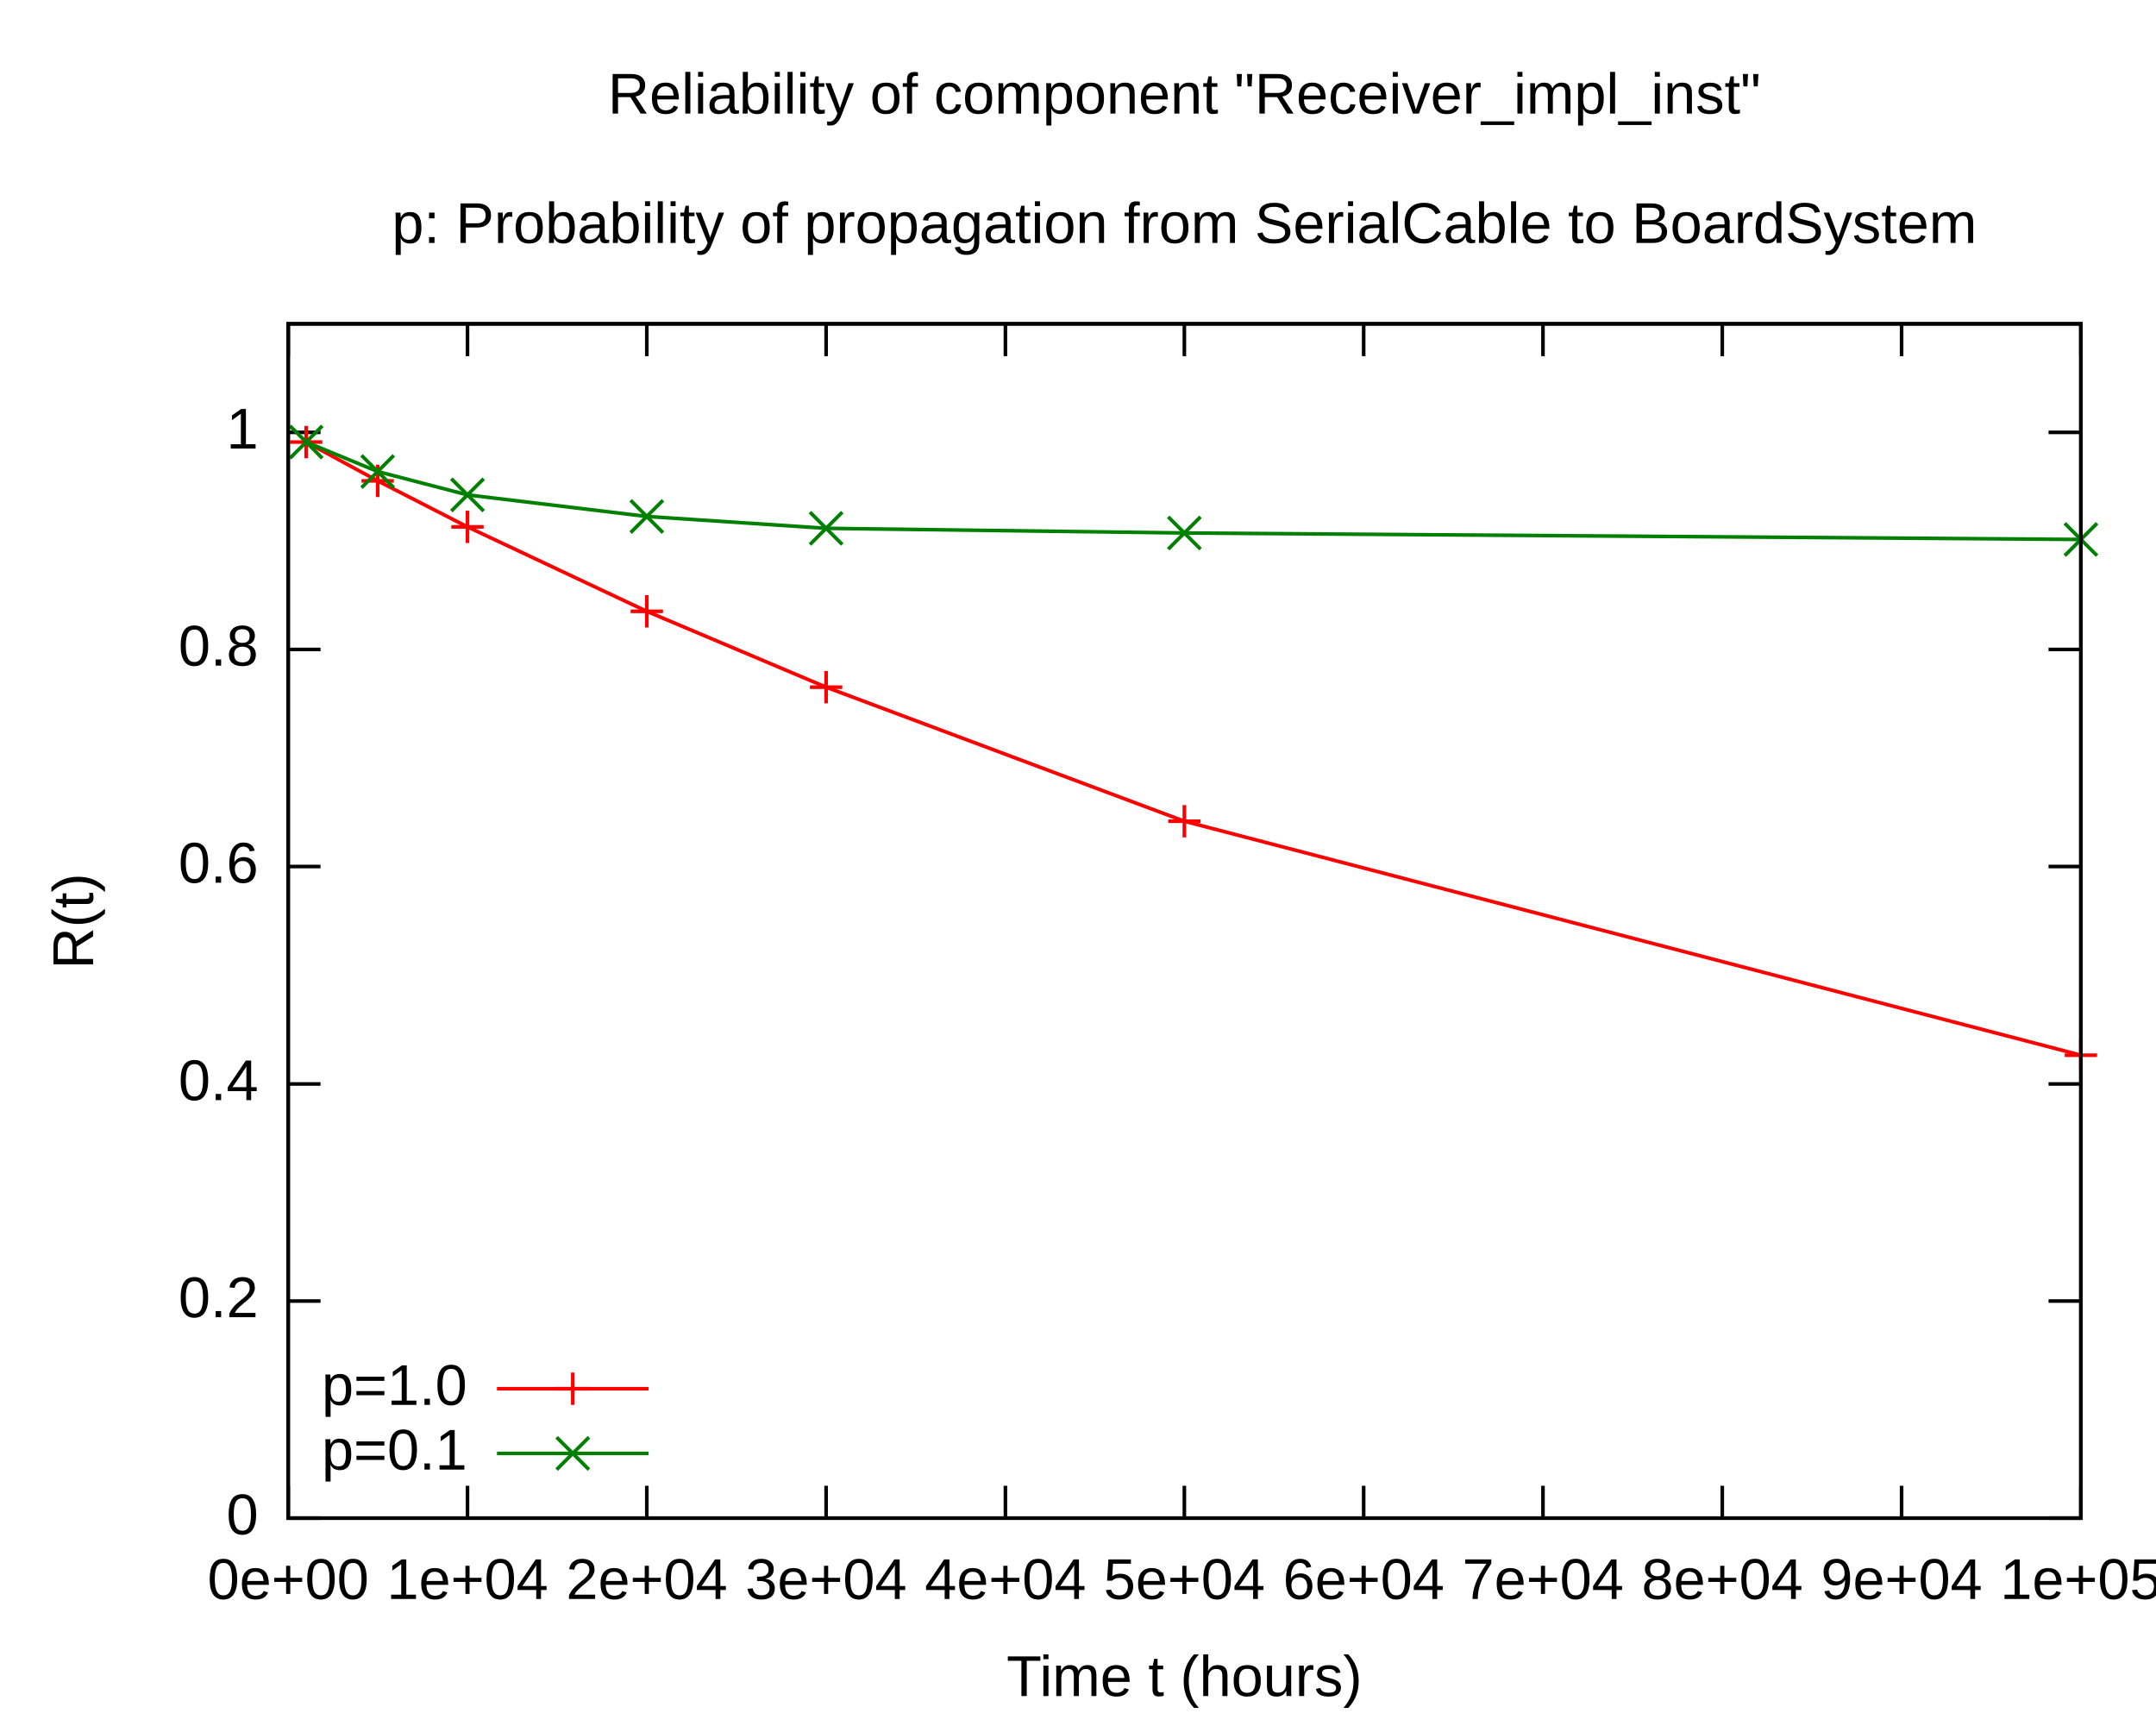
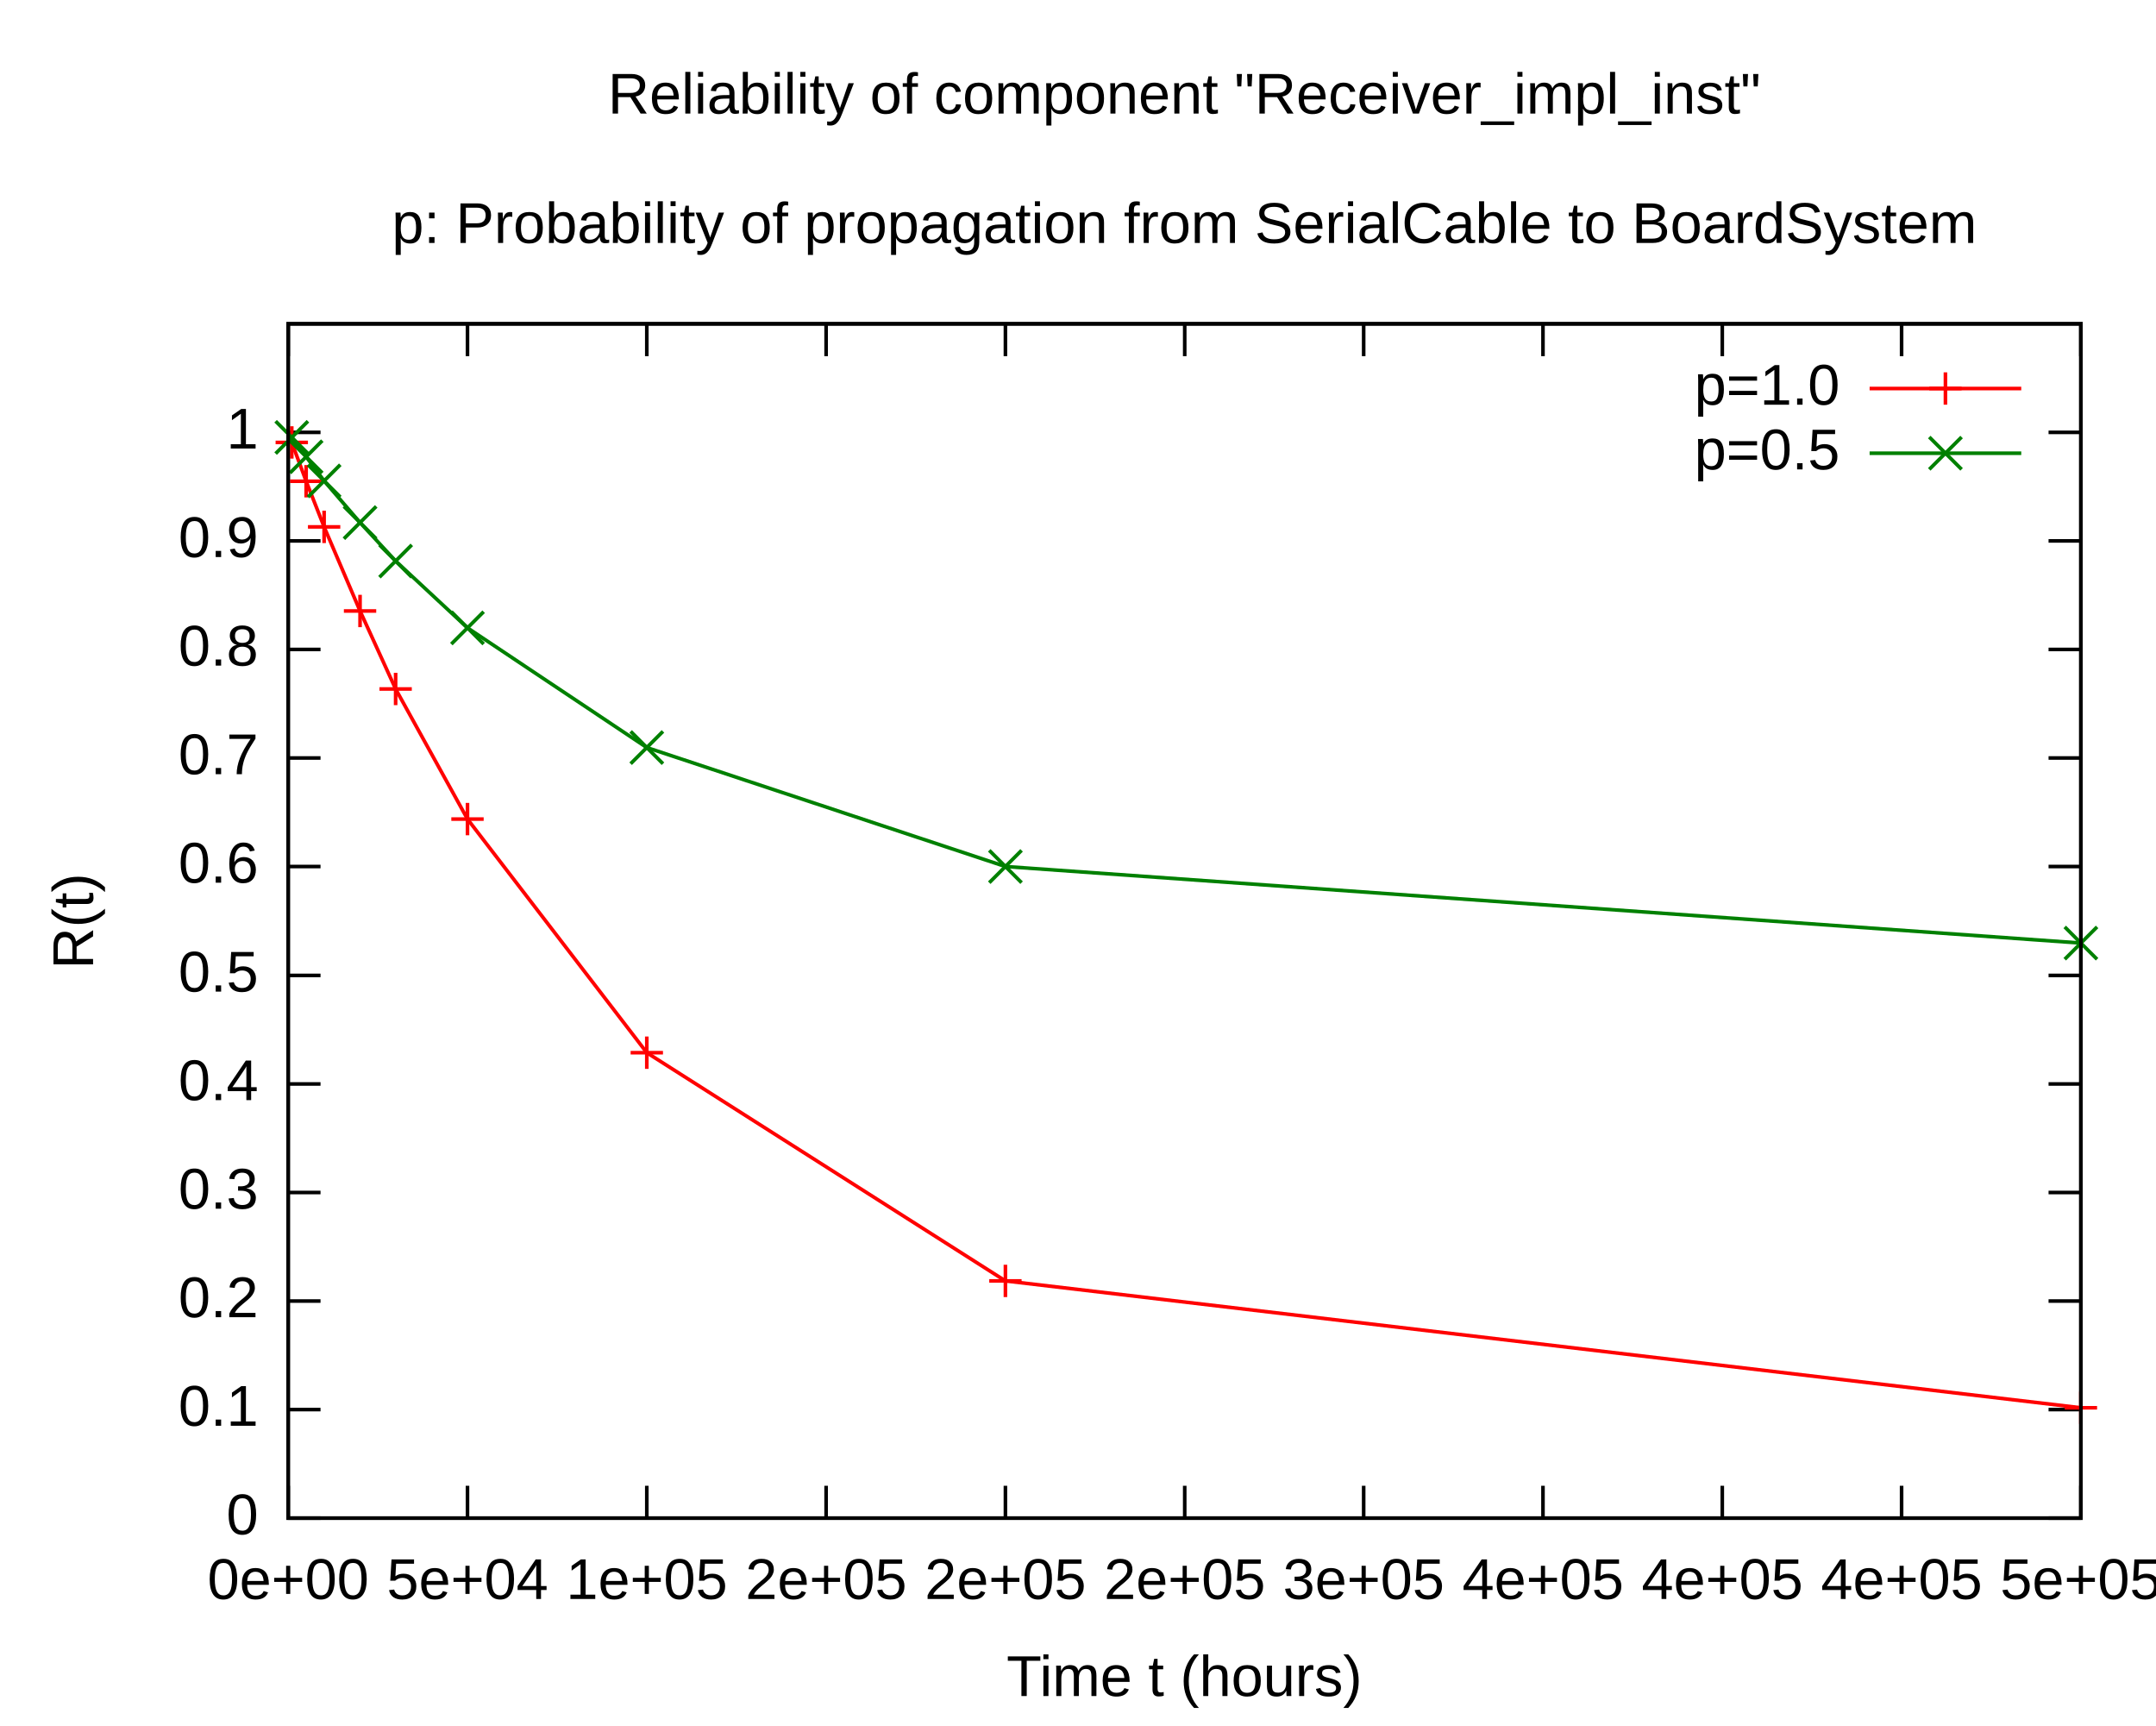
<svg xmlns="http://www.w3.org/2000/svg" xmlns:xlink="http://www.w3.org/1999/xlink" width="600" height="480" viewBox="0 0 600 480">
  <defs>
    <circle id="gpDot" r="0.5" stroke-width="0.5" />
    <path id="gpPt0" stroke-width="0.222" stroke="currentColor" d="M-1,0 h2 M0,-1 v2" />
    <path id="gpPt1" stroke-width="0.222" stroke="currentColor" d="M-1,-1 L1,1 M1,-1 L-1,1" />
    <path id="gpPt2" stroke-width="0.222" stroke="currentColor" d="M-1,0 L1,0 M0,-1 L0,1 M-1,-1 L1,1 M-1,1 L1,-1" />
    <rect id="gpPt3" stroke-width="0.222" stroke="currentColor" x="-1" y="-1" width="2" height="2" />
    <rect id="gpPt4" stroke-width="0.222" stroke="currentColor" fill="currentColor" x="-1" y="-1" width="2" height="2" />
    <circle id="gpPt5" stroke-width="0.222" stroke="currentColor" cx="0" cy="0" r="1" />
    <use xlink:href="#gpPt5" id="gpPt6" fill="currentColor" stroke="none" />
    <path id="gpPt7" stroke-width="0.222" stroke="currentColor" d="M0,-1.33 L-1.33,0.67 L1.33,0.67 z" />
    <use xlink:href="#gpPt7" id="gpPt8" fill="currentColor" stroke="none" />
    <use xlink:href="#gpPt7" id="gpPt9" stroke="currentColor" transform="rotate(180)" />
    <use xlink:href="#gpPt9" id="gpPt10" fill="currentColor" stroke="none" />
    <use xlink:href="#gpPt3" id="gpPt11" stroke="currentColor" transform="rotate(45)" />
    <use xlink:href="#gpPt11" id="gpPt12" fill="currentColor" stroke="none" />
  </defs>
  <g style="fill:none; color:white; stroke:currentColor; stroke-width:1.00; stroke-linecap:butt; stroke-linejoin:miter">
</g>
  <g style="fill:none; color:black; stroke:currentColor; stroke-width:1.00; stroke-linecap:butt; stroke-linejoin:miter">
    <path d="M80.2,422.4 L89.2,422.4 M579.1,422.4 L570.1,422.4 " />
    <g transform="translate(71.9,426.9)" style="stroke:none; fill:black; font-family:Arial; font-size:12.00pt; text-anchor:end">
      <text>
        <tspan> 0</tspan>
      </text>
    </g>
+     <path d="M80.2,392.2 L89.2,392.2 M579.1,392.2 L570.1,392.2 " />
+     <g transform="translate(71.9,396.7)" style="stroke:none; fill:black; font-family:Arial; font-size:12.00pt; text-anchor:end">
+       <text>
+         <tspan> 0.1</tspan>
+       </text>
+     </g>
    <path d="M80.2,362.0 L89.2,362.0 M579.1,362.0 L570.1,362.0 " />
    <g transform="translate(71.9,366.5)" style="stroke:none; fill:black; font-family:Arial; font-size:12.00pt; text-anchor:end">
      <text>
        <tspan> 0.2</tspan>
      </text>
    </g>
+     <path d="M80.2,331.8 L89.2,331.8 M579.1,331.8 L570.1,331.8 " />
+     <g transform="translate(71.9,336.3)" style="stroke:none; fill:black; font-family:Arial; font-size:12.00pt; text-anchor:end">
+       <text>
+         <tspan> 0.3</tspan>
+       </text>
+     </g>
    <path d="M80.2,301.6 L89.2,301.6 M579.1,301.6 L570.1,301.6 " />
    <g transform="translate(71.9,306.1)" style="stroke:none; fill:black; font-family:Arial; font-size:12.00pt; text-anchor:end">
      <text>
        <tspan> 0.4</tspan>
      </text>
    </g>
+     <path d="M80.2,271.4 L89.2,271.4 M579.1,271.4 L570.1,271.4 " />
+     <g transform="translate(71.9,275.9)" style="stroke:none; fill:black; font-family:Arial; font-size:12.00pt; text-anchor:end">
+       <text>
+         <tspan> 0.5</tspan>
+       </text>
+     </g>
    <path d="M80.2,241.1 L89.2,241.1 M579.1,241.1 L570.1,241.1 " />
    <g transform="translate(71.9,245.6)" style="stroke:none; fill:black; font-family:Arial; font-size:12.00pt; text-anchor:end">
      <text>
        <tspan> 0.6</tspan>
      </text>
    </g>
+     <path d="M80.2,210.9 L89.2,210.9 M579.1,210.9 L570.1,210.9 " />
+     <g transform="translate(71.9,215.4)" style="stroke:none; fill:black; font-family:Arial; font-size:12.00pt; text-anchor:end">
+       <text>
+         <tspan> 0.7</tspan>
+       </text>
+     </g>
    <path d="M80.2,180.7 L89.2,180.7 M579.1,180.7 L570.1,180.7 " />
    <g transform="translate(71.9,185.2)" style="stroke:none; fill:black; font-family:Arial; font-size:12.00pt; text-anchor:end">
      <text>
        <tspan> 0.8</tspan>
      </text>
    </g>
+     <path d="M80.2,150.5 L89.2,150.5 M579.1,150.5 L570.1,150.5 " />
+     <g transform="translate(71.9,155.0)" style="stroke:none; fill:black; font-family:Arial; font-size:12.00pt; text-anchor:end">
+       <text>
+         <tspan> 0.9</tspan>
+       </text>
+     </g>
    <path d="M80.2,120.3 L89.2,120.3 M579.1,120.3 L570.1,120.3 " />
    <g transform="translate(71.9,124.8)" style="stroke:none; fill:black; font-family:Arial; font-size:12.00pt; text-anchor:end">
      <text>
        <tspan> 1</tspan>
      </text>
    </g>
    <path d="M80.2,422.4 L80.2,413.4 M80.2,90.1 L80.2,99.1 " />
    <g transform="translate(80.2,444.9)" style="stroke:none; fill:black; font-family:Arial; font-size:12.00pt; text-anchor:middle">
      <text>
        <tspan>0e+00</tspan>
      </text>
    </g>
    <path d="M130.1,422.4 L130.1,413.4 M130.1,90.1 L130.1,99.1 " />
    <g transform="translate(130.1,444.9)" style="stroke:none; fill:black; font-family:Arial; font-size:12.00pt; text-anchor:middle">
      <text>
-         <tspan>1e+04</tspan>
+         <tspan>5e+04</tspan>
      </text>
    </g>
    <path d="M180.0,422.4 L180.0,413.4 M180.0,90.1 L180.0,99.1 " />
    <g transform="translate(180.0,444.9)" style="stroke:none; fill:black; font-family:Arial; font-size:12.00pt; text-anchor:middle">
      <text>
-         <tspan>2e+04</tspan>
+         <tspan>1e+05</tspan>
      </text>
    </g>
    <path d="M229.9,422.4 L229.9,413.4 M229.9,90.1 L229.9,99.1 " />
    <g transform="translate(229.9,444.9)" style="stroke:none; fill:black; font-family:Arial; font-size:12.00pt; text-anchor:middle">
      <text>
-         <tspan>3e+04</tspan>
+         <tspan>2e+05</tspan>
      </text>
    </g>
    <path d="M279.8,422.4 L279.8,413.4 M279.8,90.1 L279.8,99.1 " />
    <g transform="translate(279.8,444.9)" style="stroke:none; fill:black; font-family:Arial; font-size:12.00pt; text-anchor:middle">
      <text>
-         <tspan>4e+04</tspan>
-       </text>
-     </g>
-     <path d="M329.6,422.4 L329.6,413.4 M329.6,90.1 L329.6,99.1 " />
-     <g transform="translate(329.6,444.9)" style="stroke:none; fill:black; font-family:Arial; font-size:12.00pt; text-anchor:middle">
-       <text>
-         <tspan>5e+04</tspan>
+         <tspan>2e+05</tspan>
+       </text>
+     </g>
+     <path d="M329.7,422.4 L329.7,413.4 M329.7,90.1 L329.7,99.1 " />
+     <g transform="translate(329.7,444.9)" style="stroke:none; fill:black; font-family:Arial; font-size:12.00pt; text-anchor:middle">
+       <text>
+         <tspan>2e+05</tspan>
      </text>
    </g>
    <path d="M379.5,422.4 L379.5,413.4 M379.5,90.1 L379.5,99.1 " />
    <g transform="translate(379.5,444.9)" style="stroke:none; fill:black; font-family:Arial; font-size:12.00pt; text-anchor:middle">
      <text>
-         <tspan>6e+04</tspan>
+         <tspan>3e+05</tspan>
      </text>
    </g>
    <path d="M429.4,422.4 L429.4,413.4 M429.4,90.1 L429.4,99.1 " />
    <g transform="translate(429.4,444.9)" style="stroke:none; fill:black; font-family:Arial; font-size:12.00pt; text-anchor:middle">
      <text>
-         <tspan>7e+04</tspan>
+         <tspan>4e+05</tspan>
      </text>
    </g>
    <path d="M479.3,422.4 L479.3,413.4 M479.3,90.1 L479.3,99.1 " />
    <g transform="translate(479.3,444.9)" style="stroke:none; fill:black; font-family:Arial; font-size:12.00pt; text-anchor:middle">
      <text>
-         <tspan>8e+04</tspan>
+         <tspan>4e+05</tspan>
      </text>
    </g>
    <path d="M529.2,422.4 L529.2,413.4 M529.2,90.1 L529.2,99.1 " />
    <g transform="translate(529.2,444.9)" style="stroke:none; fill:black; font-family:Arial; font-size:12.00pt; text-anchor:middle">
      <text>
-         <tspan>9e+04</tspan>
+         <tspan>4e+05</tspan>
      </text>
    </g>
    <path d="M579.1,422.4 L579.1,413.4 M579.1,90.1 L579.1,99.1 " />
    <g transform="translate(579.1,444.9)" style="stroke:none; fill:black; font-family:Arial; font-size:12.00pt; text-anchor:middle">
      <text>
-         <tspan>1e+05</tspan>
+         <tspan>5e+05</tspan>
      </text>
    </g>
    <path d="M80.2,90.1 L80.2,422.4 L579.1,422.4 L579.1,90.1 L80.2,90.1 Z " />
    <g transform="translate(25.9,256.3) rotate(270)" style="stroke:none; fill:black; font-family:Arial; font-size:12.00pt; text-anchor:middle">
      <text>
        <tspan>R(t)</tspan>
      </text>
    </g>
    <g transform="translate(329.6,471.9)" style="stroke:none; fill:black; font-family:Arial; font-size:12.00pt; text-anchor:middle">
      <text>
        <tspan>Time t (hours)</tspan>
      </text>
    </g>
    <g transform="translate(329.6,31.6)" style="stroke:none; fill:black; font-family:Arial; font-size:12.00pt; text-anchor:middle">
      <text>
        <tspan>Reliability of component "Receiver_impl_inst"
</tspan>
      </text>
    </g>
    <g transform="translate(329.6,49.6)" style="stroke:none; fill:black; font-family:Arial; font-size:12.00pt; text-anchor:middle">
      <text>
        <tspan>
</tspan>
      </text>
    </g>
    <g transform="translate(329.6,67.6)" style="stroke:none; fill:black; font-family:Arial; font-size:12.00pt; text-anchor:middle">
      <text>
        <tspan>p: Probability of propagation from SerialCable to BoardSystem</tspan>
      </text>
    </g>
  </g>
  <a xlink:title="Plot #1">
    <g style="fill:none; color:red; stroke:currentColor; stroke-width:1.00; stroke-linecap:butt; stroke-linejoin:miter">
-       <g transform="translate(130.0,390.9)" style="stroke:none; fill:black; font-family:Arial; font-size:12.00pt; text-anchor:end">
+       <g transform="translate(512.0,112.6)" style="stroke:none; fill:black; font-family:Arial; font-size:12.00pt; text-anchor:end">
        <text>
          <tspan>p=1.0</tspan>
        </text>
      </g>
-       <path d="M138.3,386.4 L180.5,386.4 M85.2,123.0 L105.1,133.8 L130.1,146.6 L180.0,170.1 L229.9,191.2 L329.6,228.5    L579.1,293.6 " />
-       <use xlink:href="#gpPt0" transform="translate(85.2,123.0) scale(4.50)" />
-       <use xlink:href="#gpPt0" transform="translate(105.1,133.8) scale(4.50)" />
-       <use xlink:href="#gpPt0" transform="translate(130.1,146.6) scale(4.50)" />
-       <use xlink:href="#gpPt0" transform="translate(180.0,170.1) scale(4.50)" />
-       <use xlink:href="#gpPt0" transform="translate(229.9,191.2) scale(4.50)" />
-       <use xlink:href="#gpPt0" transform="translate(329.6,228.5) scale(4.50)" />
-       <use xlink:href="#gpPt0" transform="translate(579.1,293.6) scale(4.50)" />
-       <use xlink:href="#gpPt0" transform="translate(159.4,386.4) scale(4.50)" />
+       <path d="M520.3,108.1 L562.5,108.1 M81.2,123.1 L85.2,133.9 L90.2,146.6 L100.2,170.0 L110.1,191.7 L130.1,227.9    L180.0,292.9 L279.8,356.4 L579.1,391.7 " />
+       <use xlink:href="#gpPt0" transform="translate(81.2,123.1) scale(4.50)" />
+       <use xlink:href="#gpPt0" transform="translate(85.2,133.9) scale(4.50)" />
+       <use xlink:href="#gpPt0" transform="translate(90.2,146.6) scale(4.50)" />
+       <use xlink:href="#gpPt0" transform="translate(100.2,170.0) scale(4.50)" />
+       <use xlink:href="#gpPt0" transform="translate(110.1,191.7) scale(4.50)" />
+       <use xlink:href="#gpPt0" transform="translate(130.1,227.9) scale(4.50)" />
+       <use xlink:href="#gpPt0" transform="translate(180.0,292.9) scale(4.50)" />
+       <use xlink:href="#gpPt0" transform="translate(279.8,356.4) scale(4.50)" />
+       <use xlink:href="#gpPt0" transform="translate(579.1,391.7) scale(4.50)" />
+       <use xlink:href="#gpPt0" transform="translate(541.4,108.1) scale(4.50)" />
    </g>
  </a>
  <a xlink:title="Plot #2">
    <g style="fill:none; color:green; stroke:currentColor; stroke-width:1.00; stroke-linecap:butt; stroke-linejoin:miter">
-       <g transform="translate(130.0,408.9)" style="stroke:none; fill:black; font-family:Arial; font-size:12.00pt; text-anchor:end">
+       <g transform="translate(512.0,130.6)" style="stroke:none; fill:black; font-family:Arial; font-size:12.00pt; text-anchor:end">
        <text>
-           <tspan>p=0.1</tspan>
+           <tspan>p=0.5</tspan>
        </text>
      </g>
-       <path d="M138.3,404.4 L180.5,404.4 M85.2,123.0 L105.1,131.2 L130.1,137.7 L180.0,143.7 L229.9,147.0 L329.6,148.3    L579.1,150.1 " />
-       <use xlink:href="#gpPt1" transform="translate(85.2,123.0) scale(4.50)" />
-       <use xlink:href="#gpPt1" transform="translate(105.1,131.2) scale(4.50)" />
-       <use xlink:href="#gpPt1" transform="translate(130.1,137.7) scale(4.50)" />
-       <use xlink:href="#gpPt1" transform="translate(180.0,143.7) scale(4.50)" />
-       <use xlink:href="#gpPt1" transform="translate(229.9,147.0) scale(4.50)" />
-       <use xlink:href="#gpPt1" transform="translate(329.6,148.3) scale(4.50)" />
-       <use xlink:href="#gpPt1" transform="translate(579.1,150.1) scale(4.50)" />
-       <use xlink:href="#gpPt1" transform="translate(159.4,404.4) scale(4.50)" />
+       <path d="M520.3,126.1 L562.5,126.1 M81.2,121.7 L85.2,127.1 L90.2,133.8 L100.2,145.4 L110.1,156.1 L130.1,174.7    L180.0,208.0 L279.8,241.1 L579.1,262.4 " />
+       <use xlink:href="#gpPt1" transform="translate(81.2,121.7) scale(4.50)" />
+       <use xlink:href="#gpPt1" transform="translate(85.2,127.1) scale(4.50)" />
+       <use xlink:href="#gpPt1" transform="translate(90.2,133.8) scale(4.50)" />
+       <use xlink:href="#gpPt1" transform="translate(100.2,145.4) scale(4.50)" />
+       <use xlink:href="#gpPt1" transform="translate(110.1,156.1) scale(4.50)" />
+       <use xlink:href="#gpPt1" transform="translate(130.1,174.7) scale(4.50)" />
+       <use xlink:href="#gpPt1" transform="translate(180.0,208.0) scale(4.50)" />
+       <use xlink:href="#gpPt1" transform="translate(279.8,241.1) scale(4.50)" />
+       <use xlink:href="#gpPt1" transform="translate(579.1,262.4) scale(4.50)" />
+       <use xlink:href="#gpPt1" transform="translate(541.4,126.1) scale(4.50)" />
    </g>
  </a>
  <g style="fill:none; color:black; stroke:currentColor; stroke-width:1.00; stroke-linecap:butt; stroke-linejoin:miter">
    <path d="M80.2,90.1 L80.2,422.4 L579.1,422.4 L579.1,90.1 L80.2,90.1 Z " />
  </g>
</svg>
